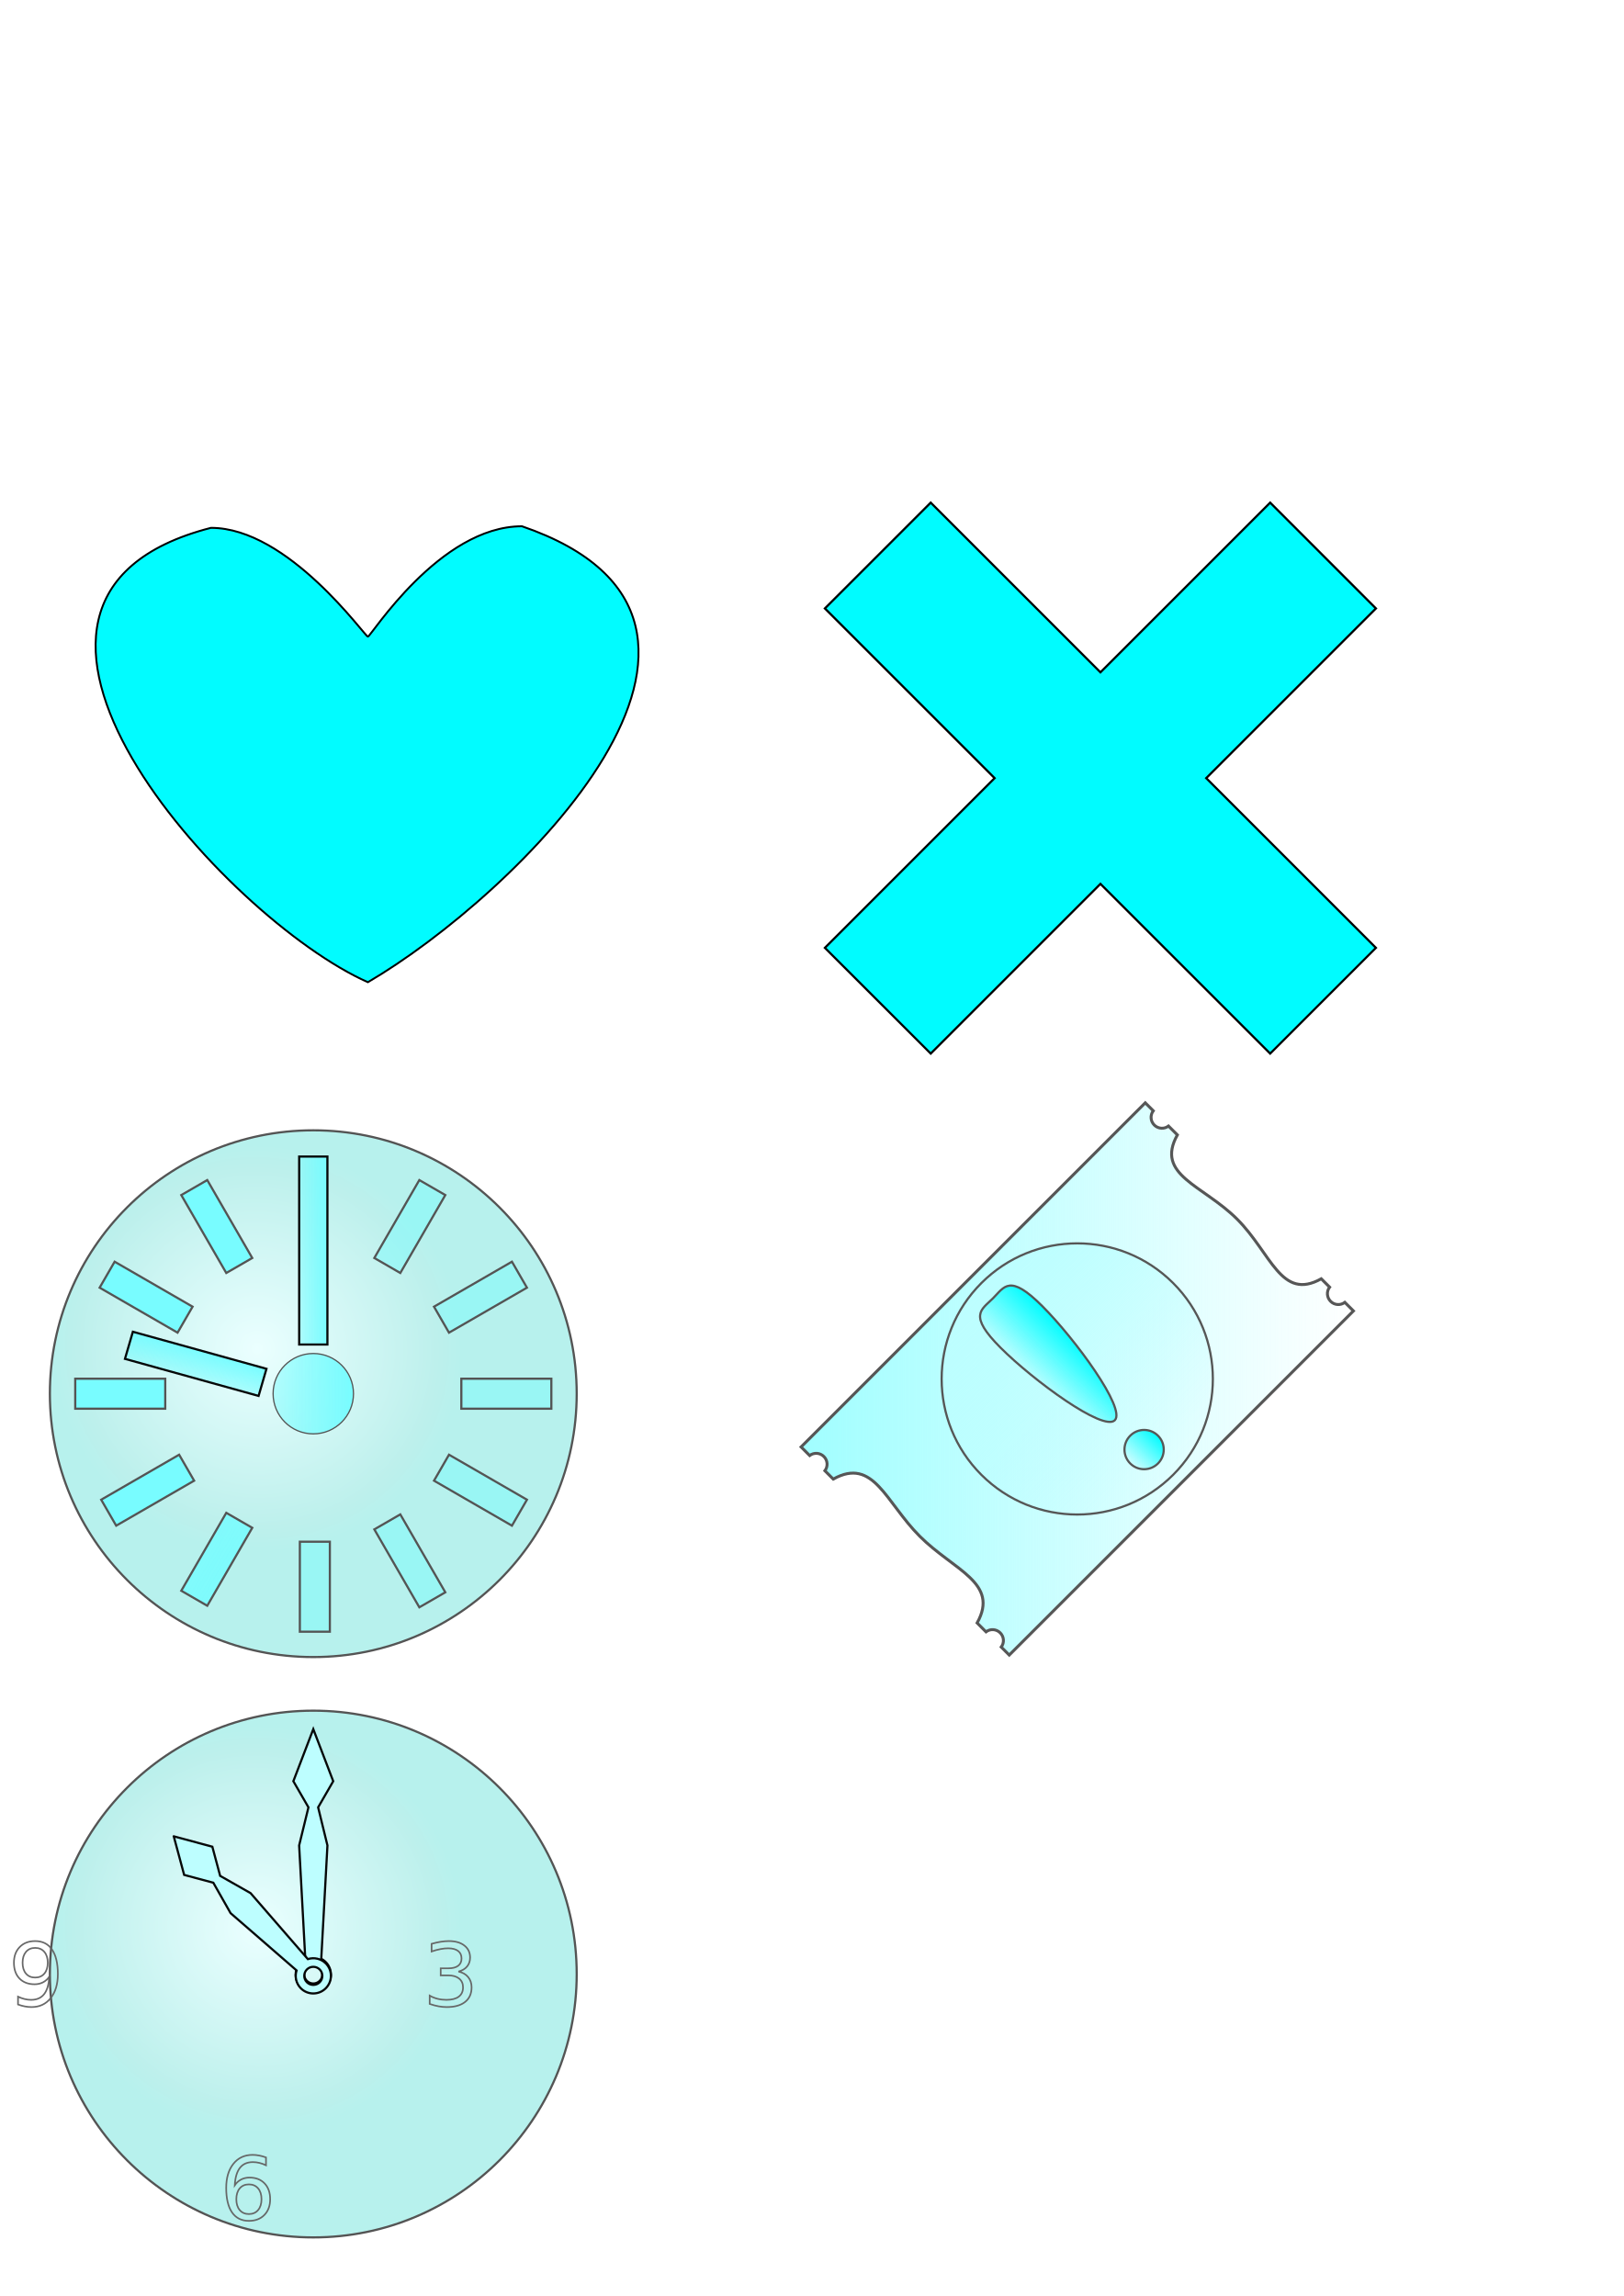
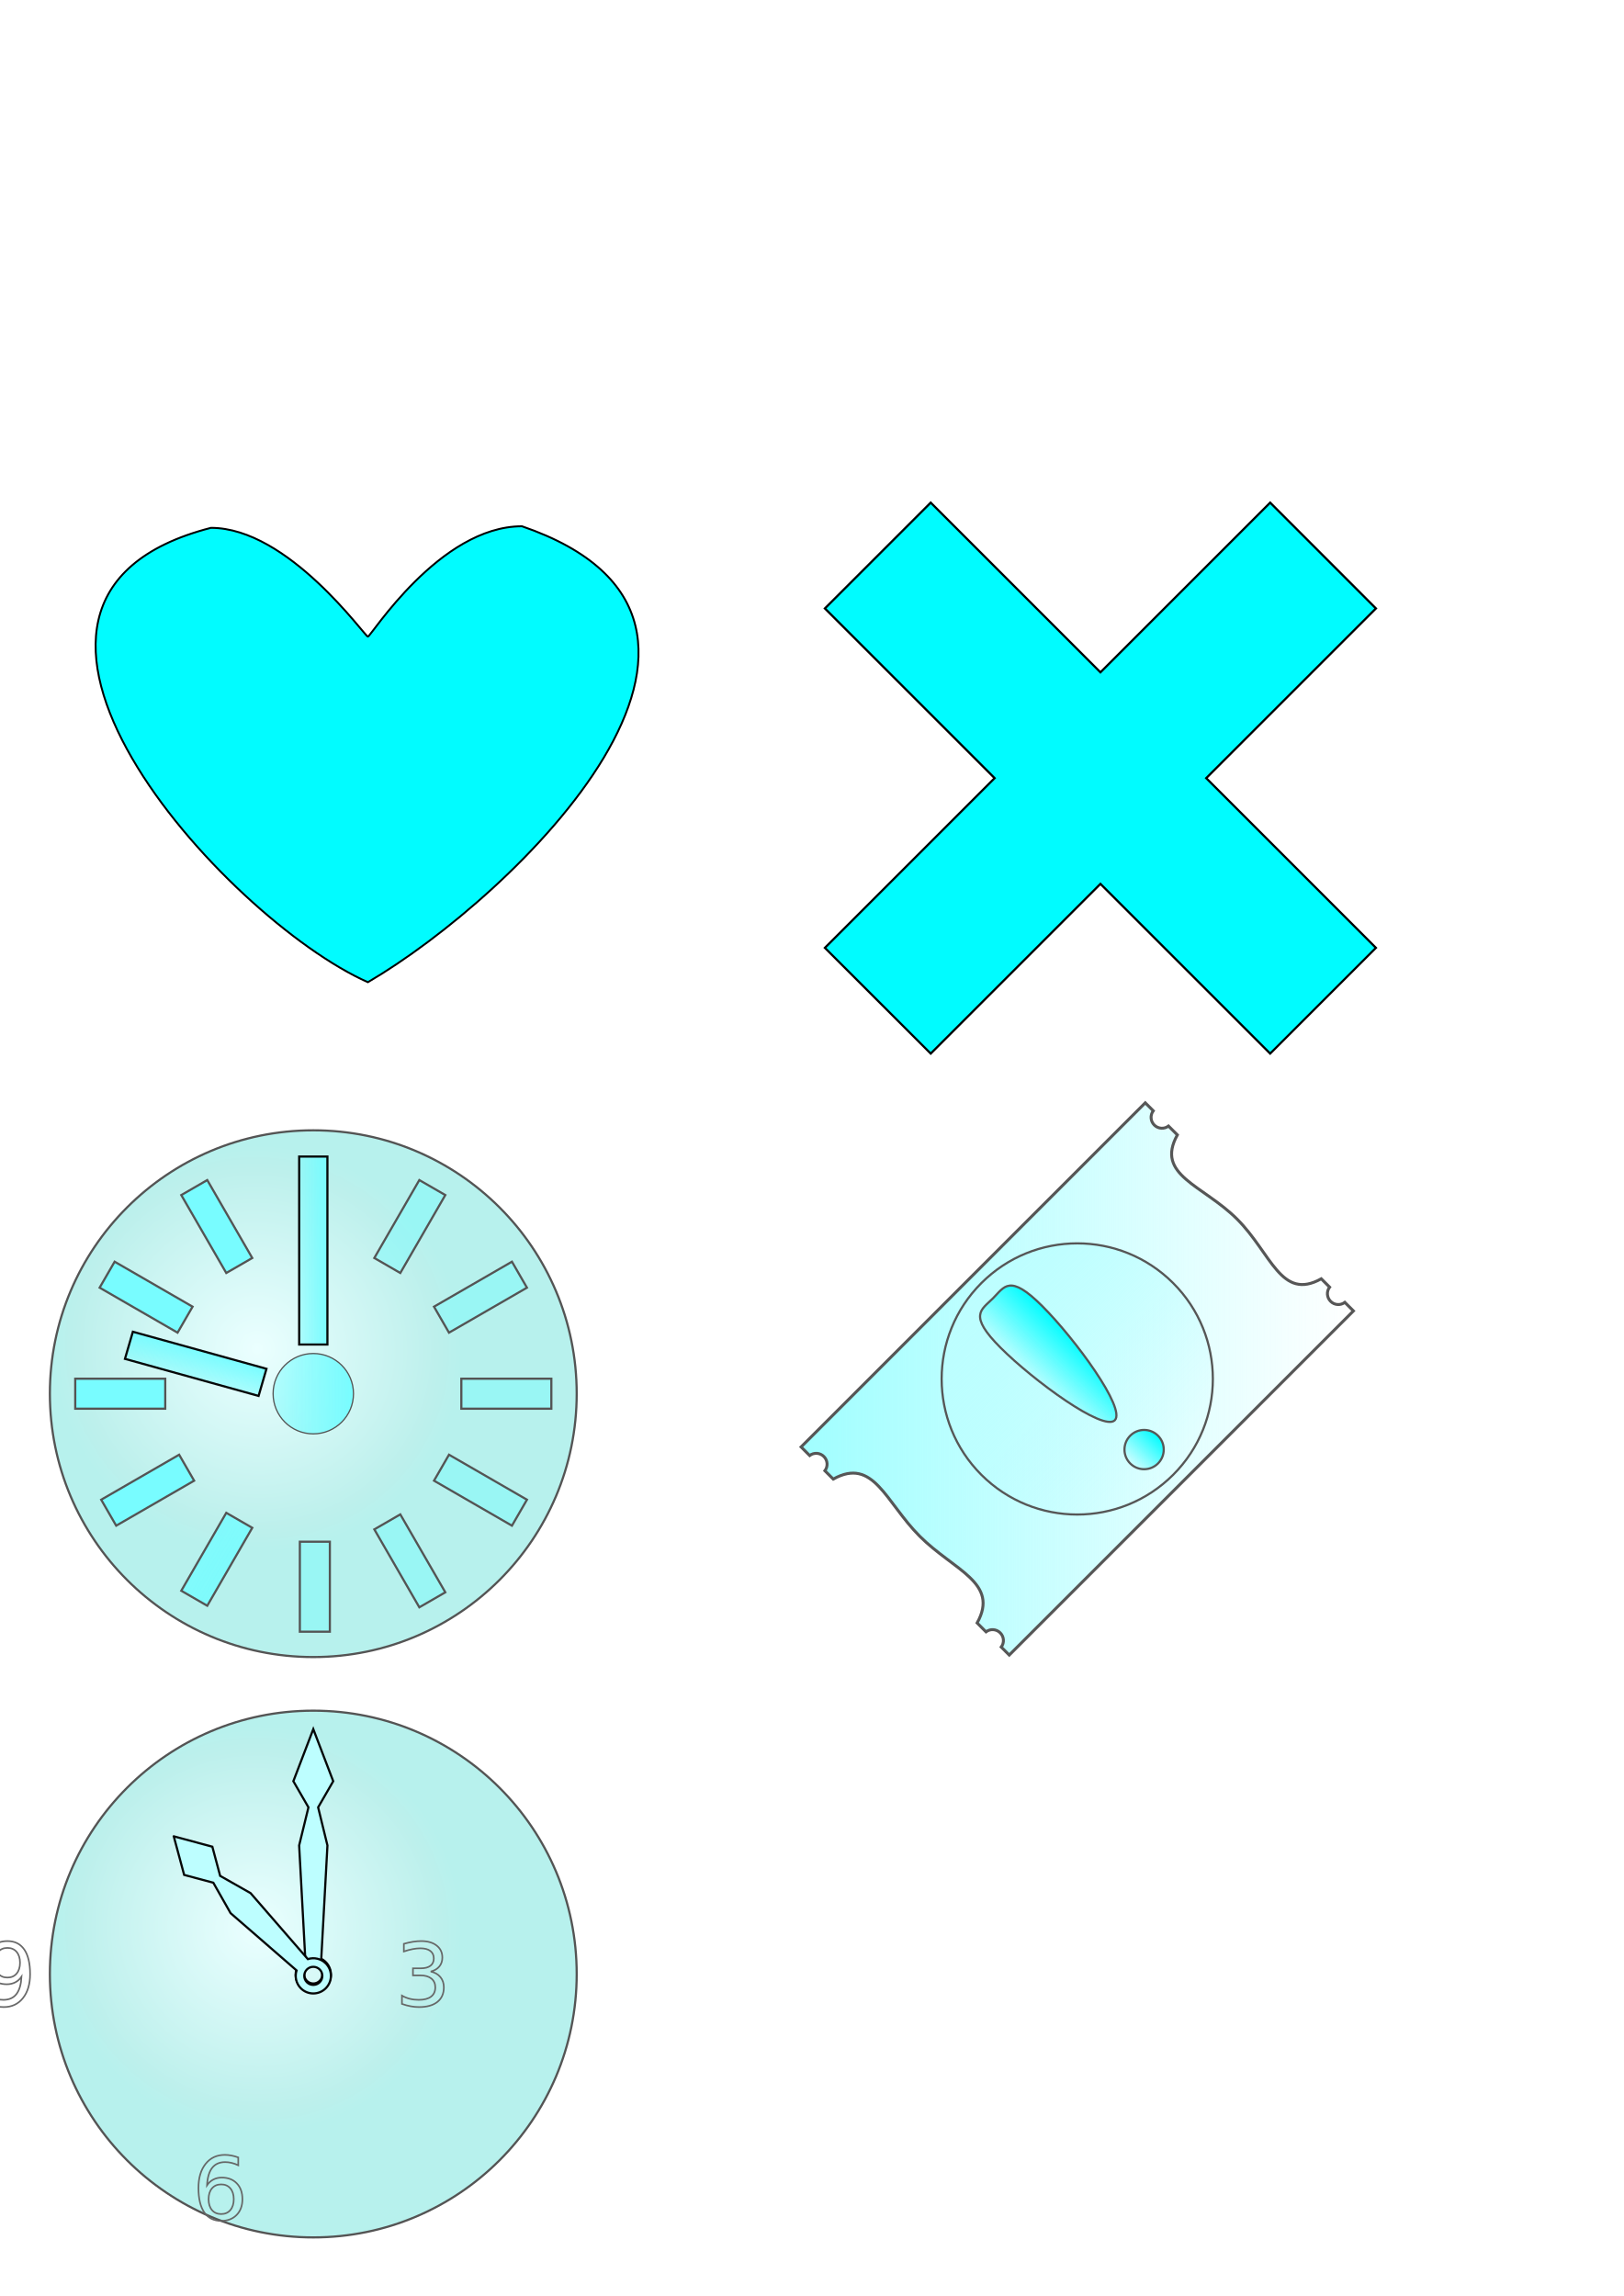
<svg xmlns="http://www.w3.org/2000/svg" xmlns:xlink="http://www.w3.org/1999/xlink" width="744.094" height="1052.362" id="svg2" version="1.1">
  <defs id="defs4">
    <linearGradient id="linearGradient4020">
      <stop style="stop-color:#6cfdff;stop-opacity:0.4;" offset="0" id="stop4022" />
      <stop style="stop-color:#78fcff;stop-opacity:1;" offset="1" id="stop4024" />
    </linearGradient>
    <linearGradient id="linearGradient3988">
      <stop style="stop-color:#a1d8e7;stop-opacity:1;" offset="0" id="stop3990" />
      <stop style="stop-color:#979797;stop-opacity:0;" offset="1" id="stop3992" />
    </linearGradient>
    <linearGradient id="linearGradient3832">
      <stop style="stop-color:#00fcff;stop-opacity:1;" offset="0" id="stop3834" />
      <stop style="stop-color:#00fcff;stop-opacity:0;" offset="1" id="stop3836" />
    </linearGradient>
    <linearGradient id="linearGradient3812">
      <stop style="stop-color:#a0feff;stop-opacity:1;" offset="0" id="stop3814" />
      <stop style="stop-color:#a0feff;stop-opacity:0;" offset="1" id="stop3816" />
    </linearGradient>
    <linearGradient id="linearGradient3794">
      <stop style="stop-color:#bdfeff;stop-opacity:1;" offset="0" id="stop3796" />
      <stop style="stop-color:#bdfeff;stop-opacity:0;" offset="1" id="stop3798" />
    </linearGradient>
    <linearGradient id="linearGradient3707">
      <stop style="stop-color:#00fcff;stop-opacity:1;" offset="0" id="stop3709" />
      <stop style="stop-color:#00fcff;stop-opacity:0;" offset="1" id="stop3711" />
    </linearGradient>
    <linearGradient id="linearGradient3673">
      <stop style="stop-color:#ebffff;stop-opacity:1;" offset="0" id="stop3675" />
      <stop id="stop3689" offset="0.877" style="stop-color:#bdf0ec;stop-opacity:1;" />
      <stop style="stop-color:#b7f1ed;stop-opacity:1;" offset="1" id="stop3677" />
    </linearGradient>
    <radialGradient xlink:href="#linearGradient3673" id="radialGradient3685" cx="502.866" cy="644.88" fx="502.866" fy="644.88" r="121.714" gradientUnits="userSpaceOnUse" gradientTransform="matrix(0.62006,0.4632632,-0.4577465,0.612676,478.3849,38.58616)" />
    <linearGradient xlink:href="#linearGradient3794" id="linearGradient3800" x1="403.071" y1="663.791" x2="528.357" y2="663.791" gradientUnits="userSpaceOnUse" />
    <linearGradient xlink:href="#linearGradient3707" id="linearGradient3808" x1="454.5" y1="703.362" x2="473.5" y2="703.362" gradientUnits="userSpaceOnUse" />
    <linearGradient xlink:href="#linearGradient3707" id="linearGradient3810" x1="450.5" y1="640.803" x2="478.5" y2="640.803" gradientUnits="userSpaceOnUse" />
    <linearGradient xlink:href="#linearGradient3812" id="linearGradient3818" x1="337.437" y1="656.031" x2="591.907" y2="656.031" gradientUnits="userSpaceOnUse" />
    <linearGradient xlink:href="#linearGradient3832" id="linearGradient3838" x1="-548.361" y1="-437.053" x2="-533.417" y2="-437.053" gradientUnits="userSpaceOnUse" />
    <linearGradient xlink:href="#linearGradient3832" id="linearGradient3840" x1="136.1" y1="573.179" x2="151.043" y2="573.179" gradientUnits="userSpaceOnUse" />
    <linearGradient xlink:href="#linearGradient4020" id="linearGradient4028" x1="34.48" y1="644.38" x2="252.663" y2="644.38" gradientUnits="userSpaceOnUse" />
    <linearGradient xlink:href="#linearGradient4020" id="linearGradient4030" x1="136.1" y1="573.179" x2="151.043" y2="573.179" gradientUnits="userSpaceOnUse" />
    <linearGradient xlink:href="#linearGradient4020" id="linearGradient4032" x1="398.126" y1="687.362" x2="643.303" y2="687.362" gradientUnits="userSpaceOnUse" />
    <linearGradient xlink:href="#linearGradient4020" id="linearGradient4035" gradientUnits="userSpaceOnUse" x1="-548.361" y1="-437.053" x2="-533.417" y2="-437.053" gradientTransform="matrix(0.2796728,-0.9600954,0.9600954,0.2796728,671.3183,231.5847)" />
    <linearGradient xlink:href="#linearGradient4020" id="linearGradient4037" gradientUnits="userSpaceOnUse" x1="34.48" y1="644.38" x2="252.663" y2="644.38" />
    <linearGradient xlink:href="#linearGradient4020" id="linearGradient4039" gradientUnits="userSpaceOnUse" x1="34.48" y1="644.38" x2="252.663" y2="644.38" />
    <linearGradient xlink:href="#linearGradient4020" id="linearGradient4041" gradientUnits="userSpaceOnUse" x1="34.48" y1="644.38" x2="252.663" y2="644.38" />
    <linearGradient xlink:href="#linearGradient4020" id="linearGradient4043" gradientUnits="userSpaceOnUse" x1="34.48" y1="644.38" x2="252.663" y2="644.38" />
    <linearGradient xlink:href="#linearGradient4020" id="linearGradient4045" gradientUnits="userSpaceOnUse" x1="34.48" y1="644.38" x2="252.663" y2="644.38" />
    <linearGradient xlink:href="#linearGradient4020" id="linearGradient4047" gradientUnits="userSpaceOnUse" x1="34.48" y1="644.38" x2="252.663" y2="644.38" />
    <linearGradient xlink:href="#linearGradient4020" id="linearGradient4049" gradientUnits="userSpaceOnUse" x1="34.48" y1="644.38" x2="252.663" y2="644.38" />
    <linearGradient xlink:href="#linearGradient4020" id="linearGradient4051" gradientUnits="userSpaceOnUse" x1="34.48" y1="644.38" x2="252.663" y2="644.38" />
    <linearGradient xlink:href="#linearGradient4020" id="linearGradient4053" gradientUnits="userSpaceOnUse" x1="34.48" y1="644.38" x2="252.663" y2="644.38" />
    <linearGradient xlink:href="#linearGradient4020" id="linearGradient4055" gradientUnits="userSpaceOnUse" x1="34.48" y1="644.38" x2="252.663" y2="644.38" />
    <linearGradient xlink:href="#linearGradient4020" id="linearGradient4057" gradientUnits="userSpaceOnUse" x1="34.48" y1="644.38" x2="252.663" y2="644.38" />
    <radialGradient xlink:href="#linearGradient3673" id="radialGradient4061" gradientUnits="userSpaceOnUse" gradientTransform="matrix(0.62006,0.4632632,-0.4577465,0.612676,478.3849,38.58616)" cx="502.866" cy="644.88" fx="502.866" fy="644.88" r="121.714" />
  </defs>
  <g id="layer1">
    <path style="fill:#01fcff;fill-opacity:1;fill-rule:evenodd;stroke:#000000;stroke-width:0.873px;stroke-linecap:butt;stroke-linejoin:miter;stroke-opacity:1" d="M 168.594,450.189 C 103.307,421.295 -30.432,274.6 96.662,241.935 c 35.568,0 70.605,49.871 71.932,49.871 1.327,0 32.788,-50.595 70.608,-50.595 126.943,43.549 -3.47,169.734 -70.608,208.978 z" id="path2816" />
    <path style="fill:#00fcff;fill-opacity:1;stroke:#000000;stroke-width:1;stroke-opacity:1" d="m 426.518,230.375 -48.5,48.5 77.781,77.781 -77.781,77.781 48.5,48.469 77.781,-77.781 77.781,77.781 48.469,-48.469 -77.781,-77.781 77.781,-77.781 -48.469,-48.5 -77.781,77.781 -77.781,-77.781 z" id="rect2819" />
    <path style="fill:url(#radialGradient3685);fill-opacity:1;stroke:#545454;stroke-width:1;stroke-miterlimit:4;stroke-opacity:1;stroke-dasharray:none" id="path3617" d="m 641.429,687.362 a 120.714,120.714 0 1 1 -241.429,0 120.714,120.714 0 1 1 241.429,0 z" transform="translate(-377.1429,-48.57143)" />
    <path transform="matrix(0.1525713,0,0,0.1525713,64.1254,533.919)" d="m 641.429,687.362 a 120.714,120.714 0 1 1 -241.429,0 120.714,120.714 0 1 1 241.429,0 z" id="path3669" style="fill:url(#linearGradient4032);fill-opacity:1;stroke:#545454;stroke-width:3.748;stroke-miterlimit:4;stroke-opacity:1;stroke-dasharray:none" />
    <rect style="fill:url(#linearGradient4030);fill-opacity:1;stroke:#000000;stroke-width:1;stroke-miterlimit:4;stroke-opacity:0.967;stroke-dasharray:none" id="rect3619" width="12.944" height="86.155" x="137.1" y="530.101" />
    <g id="g3781" style="fill:url(#linearGradient4028);fill-opacity:1;stroke:#545454;stroke-width:1;stroke-miterlimit:4;stroke-opacity:1;stroke-dasharray:none" transform="matrix(-1,0,0,1,287.1429,0)">
      <rect transform="matrix(0.8660254,0.5,-0.5,0.8660254,0,0)" style="fill:url(#linearGradient4037);fill-opacity:1;stroke:#545454;stroke-opacity:1" id="rect3621" width="13.749" height="41.246" x="436.858" y="372.332" />
      <rect y="85.967" x="618.12" height="41.246" width="13.749" id="rect3623" style="fill:url(#linearGradient4039);fill-opacity:1;stroke:#545454;stroke-opacity:1" transform="matrix(0.5,0.8660254,-0.8660254,0.5,0,0)" />
      <rect transform="matrix(0,1,-1,0,0,0)" style="fill:url(#linearGradient4041);fill-opacity:1;stroke:#545454;stroke-opacity:1" id="rect3625" width="13.749" height="41.246" x="631.917" y="-252.663" />
      <rect transform="matrix(-0.5,0.8660254,-0.8660254,-0.5,0,0)" style="fill:url(#linearGradient4043);fill-opacity:1;stroke:#545454;stroke-opacity:1" id="rect3627" width="13.749" height="41.246" x="474.906" y="-552.205" />
      <rect y="-733.468" x="187.827" height="41.246" width="13.749" id="rect3629" style="fill:url(#linearGradient4045);fill-opacity:1;stroke:#545454;stroke-opacity:1" transform="matrix(-0.8660254,0.5,-0.5,-0.8660254,0,0)" />
      <rect transform="scale(-1,-1)" style="fill:url(#linearGradient4047);fill-opacity:1;stroke:#545454;stroke-opacity:1" id="rect3631" width="13.749" height="41.246" x="-149.731" y="-747.882" />
      <rect y="-590.515" x="-450.606" height="41.246" width="13.749" id="rect3633" style="fill:url(#linearGradient4049);fill-opacity:1;stroke:#545454;stroke-opacity:1" transform="matrix(-0.8660254,-0.5,0.5,-0.8660254,0,0)" />
      <rect y="-304.151" x="-631.869" height="41.246" width="13.749" id="rect3635" style="fill:url(#linearGradient4051);fill-opacity:1;stroke:#545454;stroke-opacity:1" transform="matrix(-0.5,-0.8660254,0.8660254,-0.5,0,0)" />
      <rect transform="matrix(0,-1,1,0,0,0)" style="fill:url(#linearGradient4053);fill-opacity:1;stroke:#545454;stroke-opacity:1" id="rect3637" width="13.749" height="41.246" x="-645.665" y="34.48" />
      <rect y="334.64" x="-488.298" height="41.246" width="13.749" id="rect3639" style="fill:url(#linearGradient4055);fill-opacity:1;stroke:#545454;stroke-opacity:1" transform="matrix(0.5,-0.8660254,0.8660254,0.5,0,0)" />
      <rect transform="matrix(0.8660254,-0.5,0.5,0.8660254,0,0)" style="fill:url(#linearGradient4057);fill-opacity:1;stroke:#545454;stroke-opacity:1" id="rect3641" width="13.749" height="41.246" x="-201.933" y="515.903" />
    </g>
    <path style="fill:url(#linearGradient4035);fill-opacity:1;stroke:#000000;stroke-width:1;stroke-miterlimit:4;stroke-opacity:0.967;stroke-dasharray:none" d="m 57.265,622.824 3.62,-12.427 61.234,16.99 -3.62,12.427 -61.234,-16.99 z" id="rect3671" />
    <g id="g3774" transform="translate(29,-24)">
      <path id="rect3735" d="m 338.111,687.199 157.729,-157.729 3.668,3.668 c -1.477,1.959 -1.321,4.734 0.464,6.519 1.785,1.785 4.56,1.941 6.519,0.464 l 4.066,4.066 c -10.293,18.455 11.699,22.918 27.381,38.6 15.68,15.68 20.102,37.625 38.556,27.337 l 3.823,3.823 c -1.477,1.959 -1.321,4.734 0.464,6.519 1.785,1.785 4.56,1.941 6.519,0.464 l 3.933,3.933 -157.729,157.729 -3.668,-3.668 c 1.477,-1.959 1.321,-4.734 -0.464,-6.519 -1.785,-1.785 -4.56,-1.941 -6.519,-0.464 l -4.066,-4.066 c 10.293,-18.455 -10.588,-24.03 -26.27,-39.712 -15.68,-15.68 -21.214,-36.514 -39.667,-26.226 l -3.823,-3.823 c 1.477,-1.959 1.321,-4.734 -0.464,-6.519 -1.785,-1.785 -4.56,-1.941 -6.519,-0.464 l -3.933,-3.933 z" style="fill:url(#linearGradient3818);fill-opacity:1.0;stroke:#565656;stroke-width:1.347;stroke-miterlimit:4;stroke-opacity:1;stroke-dasharray:none" />
      <path transform="matrix(0.7071068,0.7071068,0.7071068,-0.7071068,-334.0088,796.0925)" d="m 527.857,663.791 a 62.143,62.143 0 1 1 -124.286,0 62.143,62.143 0 1 1 124.286,0 z" id="path3763" style="fill:url(#linearGradient3800);fill-opacity:1;stroke:#565656;stroke-width:1;stroke-miterlimit:4;stroke-opacity:1;stroke-dasharray:none" />
      <g transform="matrix(-0.7071068,0.7071068,0.7071068,0.7071068,329.2388,-134.5676)" id="g3770">
        <path style="fill:url(#linearGradient3808);fill-opacity:1.0;stroke:#565656;stroke-width:1;stroke-miterlimit:4;stroke-opacity:1;stroke-dasharray:none" id="path3765" d="m 473,703.362 a 9,9 0 1 1 -18,0 9,9 0 1 1 18,0 z" transform="translate(0.5,-4)" />
        <path style="fill:url(#linearGradient3810);fill-opacity:1.0;stroke:#565656;stroke-width:1;stroke-miterlimit:4;stroke-opacity:1" d="m 478,619.862 c 0,21.263 -6.044,60.5 -13.5,60.5 -7.456,0 -13.5,-39.237 -13.5,-60.5 0,-21.263 6.044,-18.5 13.5,-18.5 7.456,0 13.5,-2.763 13.5,18.5 z" id="path3767" />
      </g>
    </g>
-     <path transform="translate(-377.1429,217.4286)" d="m 641.429,687.362 a 120.714,120.714 0 1 1 -241.429,0 120.714,120.714 0 1 1 241.429,0 z" id="path4059" style="fill:url(#radialGradient4061);fill-opacity:1;stroke:#545454;stroke-width:1;stroke-miterlimit:4;stroke-opacity:1;stroke-dasharray:none" />
-     <path style="fill:#bdfeff;fill-opacity:1;stroke:#000000;stroke-width:1;stroke-miterlimit:4;stroke-opacity:0.967;stroke-dasharray:none" d="m 143.571,792.535 -9.134,23.874 6.917,11.979 -4.267,17.459 2.817,51.959 c -2.613,1.336 -4.407,4.045 -4.407,7.182 0,4.458 3.616,8.06 8.074,8.06 4.458,0 8.074,-3.602 8.074,-8.06 0,-3.142 -1.8,-5.862 -4.421,-7.196 l 2.831,-51.945 -4.267,-17.459 6.917,-11.979 -9.134,-23.874 z m 0,108.296 c 2.289,0 4.142,1.866 4.142,4.156 0,2.289 -1.852,4.142 -4.142,4.142 -2.289,0 -4.156,-1.852 -4.156,-4.142 0,-2.289 1.866,-4.156 4.156,-4.156 z" id="rect4065" />
-     <path id="path4082" d="m 79.624,841.669 4.766,17.683 13.361,3.579 7.914,13.948 30.247,26.263 c -0.903,2.792 -0.255,5.976 1.962,8.194 3.152,3.152 8.256,3.142 11.409,-0.01 3.152,-3.152 3.162,-8.256 0.01,-11.409 -2.221,-2.221 -5.418,-2.872 -8.214,-1.962 l -26.243,-30.247 -13.948,-7.914 -3.579,-13.361 -17.683,-4.766 z m 61.021,61.021 c 1.619,-1.619 4.248,-1.609 5.867,0.01 1.619,1.619 1.619,4.238 0,5.857 -1.619,1.619 -4.248,1.629 -5.867,0.01 -1.619,-1.619 -1.619,-4.258 1e-5,-5.877 z" style="fill:#bdfeff;fill-opacity:1;stroke:#000000;stroke-width:1;stroke-miterlimit:4;stroke-opacity:0.967;stroke-dasharray:none" />
-     <text xml:space="preserve" style="font-size:40px;font-style:normal;font-weight:normal;text-align:center;line-height:125%;writing-mode:lr-tb;text-anchor:middle;fill:none;stroke:#636363;stroke-width:0.75;stroke-miterlimit:4;stroke-opacity:0.967;stroke-dasharray:none;font-family:Bitstream Vera Sans" x="145.378" y="1017.362" id="text4092">
-       <tspan id="tspan4094" x="145.378" y="1017.362">6</tspan>
-     </text>
-     <text id="text4096" y="919.371" x="238.378" style="font-size:40px;font-style:normal;font-weight:normal;text-align:center;line-height:125%;writing-mode:lr-tb;text-anchor:middle;fill:none;stroke:#636363;stroke-width:0.75;stroke-miterlimit:4;stroke-opacity:0.967;stroke-dasharray:none;font-family:Bitstream Vera Sans" xml:space="preserve">
-       <tspan y="919.371" x="238.378" id="tspan4100">3</tspan>
-     </text>
-     <text xml:space="preserve" style="font-size:40px;font-style:normal;font-weight:normal;text-align:center;line-height:125%;writing-mode:lr-tb;text-anchor:middle;fill:none;stroke:#636363;stroke-width:0.75;stroke-miterlimit:4;stroke-opacity:0.967;stroke-dasharray:none;font-family:Bitstream Vera Sans" x="48.378" y="919.371" id="text4104">
-       <tspan id="tspan4106" x="48.378" y="919.371">9</tspan>
-     </text>
+     <g id="g4108">
+       <path style="fill:url(#radialGradient4061);fill-opacity:1;stroke:#545454;stroke-width:1;stroke-miterlimit:4;stroke-opacity:1;stroke-dasharray:none" id="path4059" d="m 641.429,687.362 a 120.714,120.714 0 1 1 -241.429,0 120.714,120.714 0 1 1 241.429,0 z" transform="translate(-377.1429,217.4286)" />
+       <path id="rect4065" d="m 143.571,792.535 -9.134,23.874 6.917,11.979 -4.267,17.459 2.817,51.959 c -2.613,1.336 -4.407,4.045 -4.407,7.182 0,4.458 3.616,8.06 8.074,8.06 4.458,0 8.074,-3.602 8.074,-8.06 0,-3.142 -1.8,-5.862 -4.421,-7.196 l 2.831,-51.945 -4.267,-17.459 6.917,-11.979 -9.134,-23.874 z m 0,108.296 c 2.289,0 4.142,1.866 4.142,4.156 0,2.289 -1.852,4.142 -4.142,4.142 -2.289,0 -4.156,-1.852 -4.156,-4.142 0,-2.289 1.866,-4.156 4.156,-4.156 z" style="fill:#bdfeff;fill-opacity:1;stroke:#000000;stroke-width:1;stroke-miterlimit:4;stroke-opacity:0.967;stroke-dasharray:none" />
+       <path style="fill:#bdfeff;fill-opacity:1;stroke:#000000;stroke-width:1;stroke-miterlimit:4;stroke-opacity:0.967;stroke-dasharray:none" d="m 79.624,841.669 4.766,17.683 13.361,3.579 7.914,13.948 30.247,26.263 c -0.903,2.792 -0.255,5.976 1.962,8.194 3.152,3.152 8.256,3.142 11.409,-0.01 3.152,-3.152 3.162,-8.256 0.01,-11.409 -2.221,-2.221 -5.418,-2.872 -8.214,-1.962 l -26.243,-30.247 -13.948,-7.914 -3.579,-13.361 -17.683,-4.766 z m 61.021,61.021 c 1.619,-1.619 4.248,-1.609 5.867,0.01 1.619,1.619 1.619,4.238 0,5.857 -1.619,1.619 -4.248,1.629 -5.867,0.01 -1.619,-1.619 -1.619,-4.258 1e-5,-5.877 z" id="path4082" />
+       <text id="text4092" y="1017.362" x="145.378" style="font-size:40px;font-style:normal;font-weight:normal;text-align:center;line-height:125%;writing-mode:lr-tb;text-anchor:middle;fill:none;stroke:#636363;stroke-width:0.75;stroke-miterlimit:4;stroke-opacity:0.967;stroke-dasharray:none;font-family:Bitstream Vera Sans" xml:space="preserve">
+         <tspan y="1017.362" x="145.378" id="tspan4094">6</tspan>
+       </text>
+       <text xml:space="preserve" style="font-size:40px;font-style:normal;font-weight:normal;text-align:center;line-height:125%;writing-mode:lr-tb;text-anchor:middle;fill:none;stroke:#636363;stroke-width:0.75;stroke-miterlimit:4;stroke-opacity:0.967;stroke-dasharray:none;font-family:Bitstream Vera Sans" x="238.378" y="919.371" id="text4096">
+         <tspan id="tspan4100" x="238.378" y="919.371">3</tspan>
+       </text>
+       <text id="text4104" y="919.371" x="48.378" style="font-size:40px;font-style:normal;font-weight:normal;text-align:center;line-height:125%;writing-mode:lr-tb;text-anchor:middle;fill:none;stroke:#636363;stroke-width:0.75;stroke-miterlimit:4;stroke-opacity:0.967;stroke-dasharray:none;font-family:Bitstream Vera Sans" xml:space="preserve">
+         <tspan y="919.371" x="48.378" id="tspan4106">9</tspan>
+       </text>
+     </g>
  </g>
</svg>
